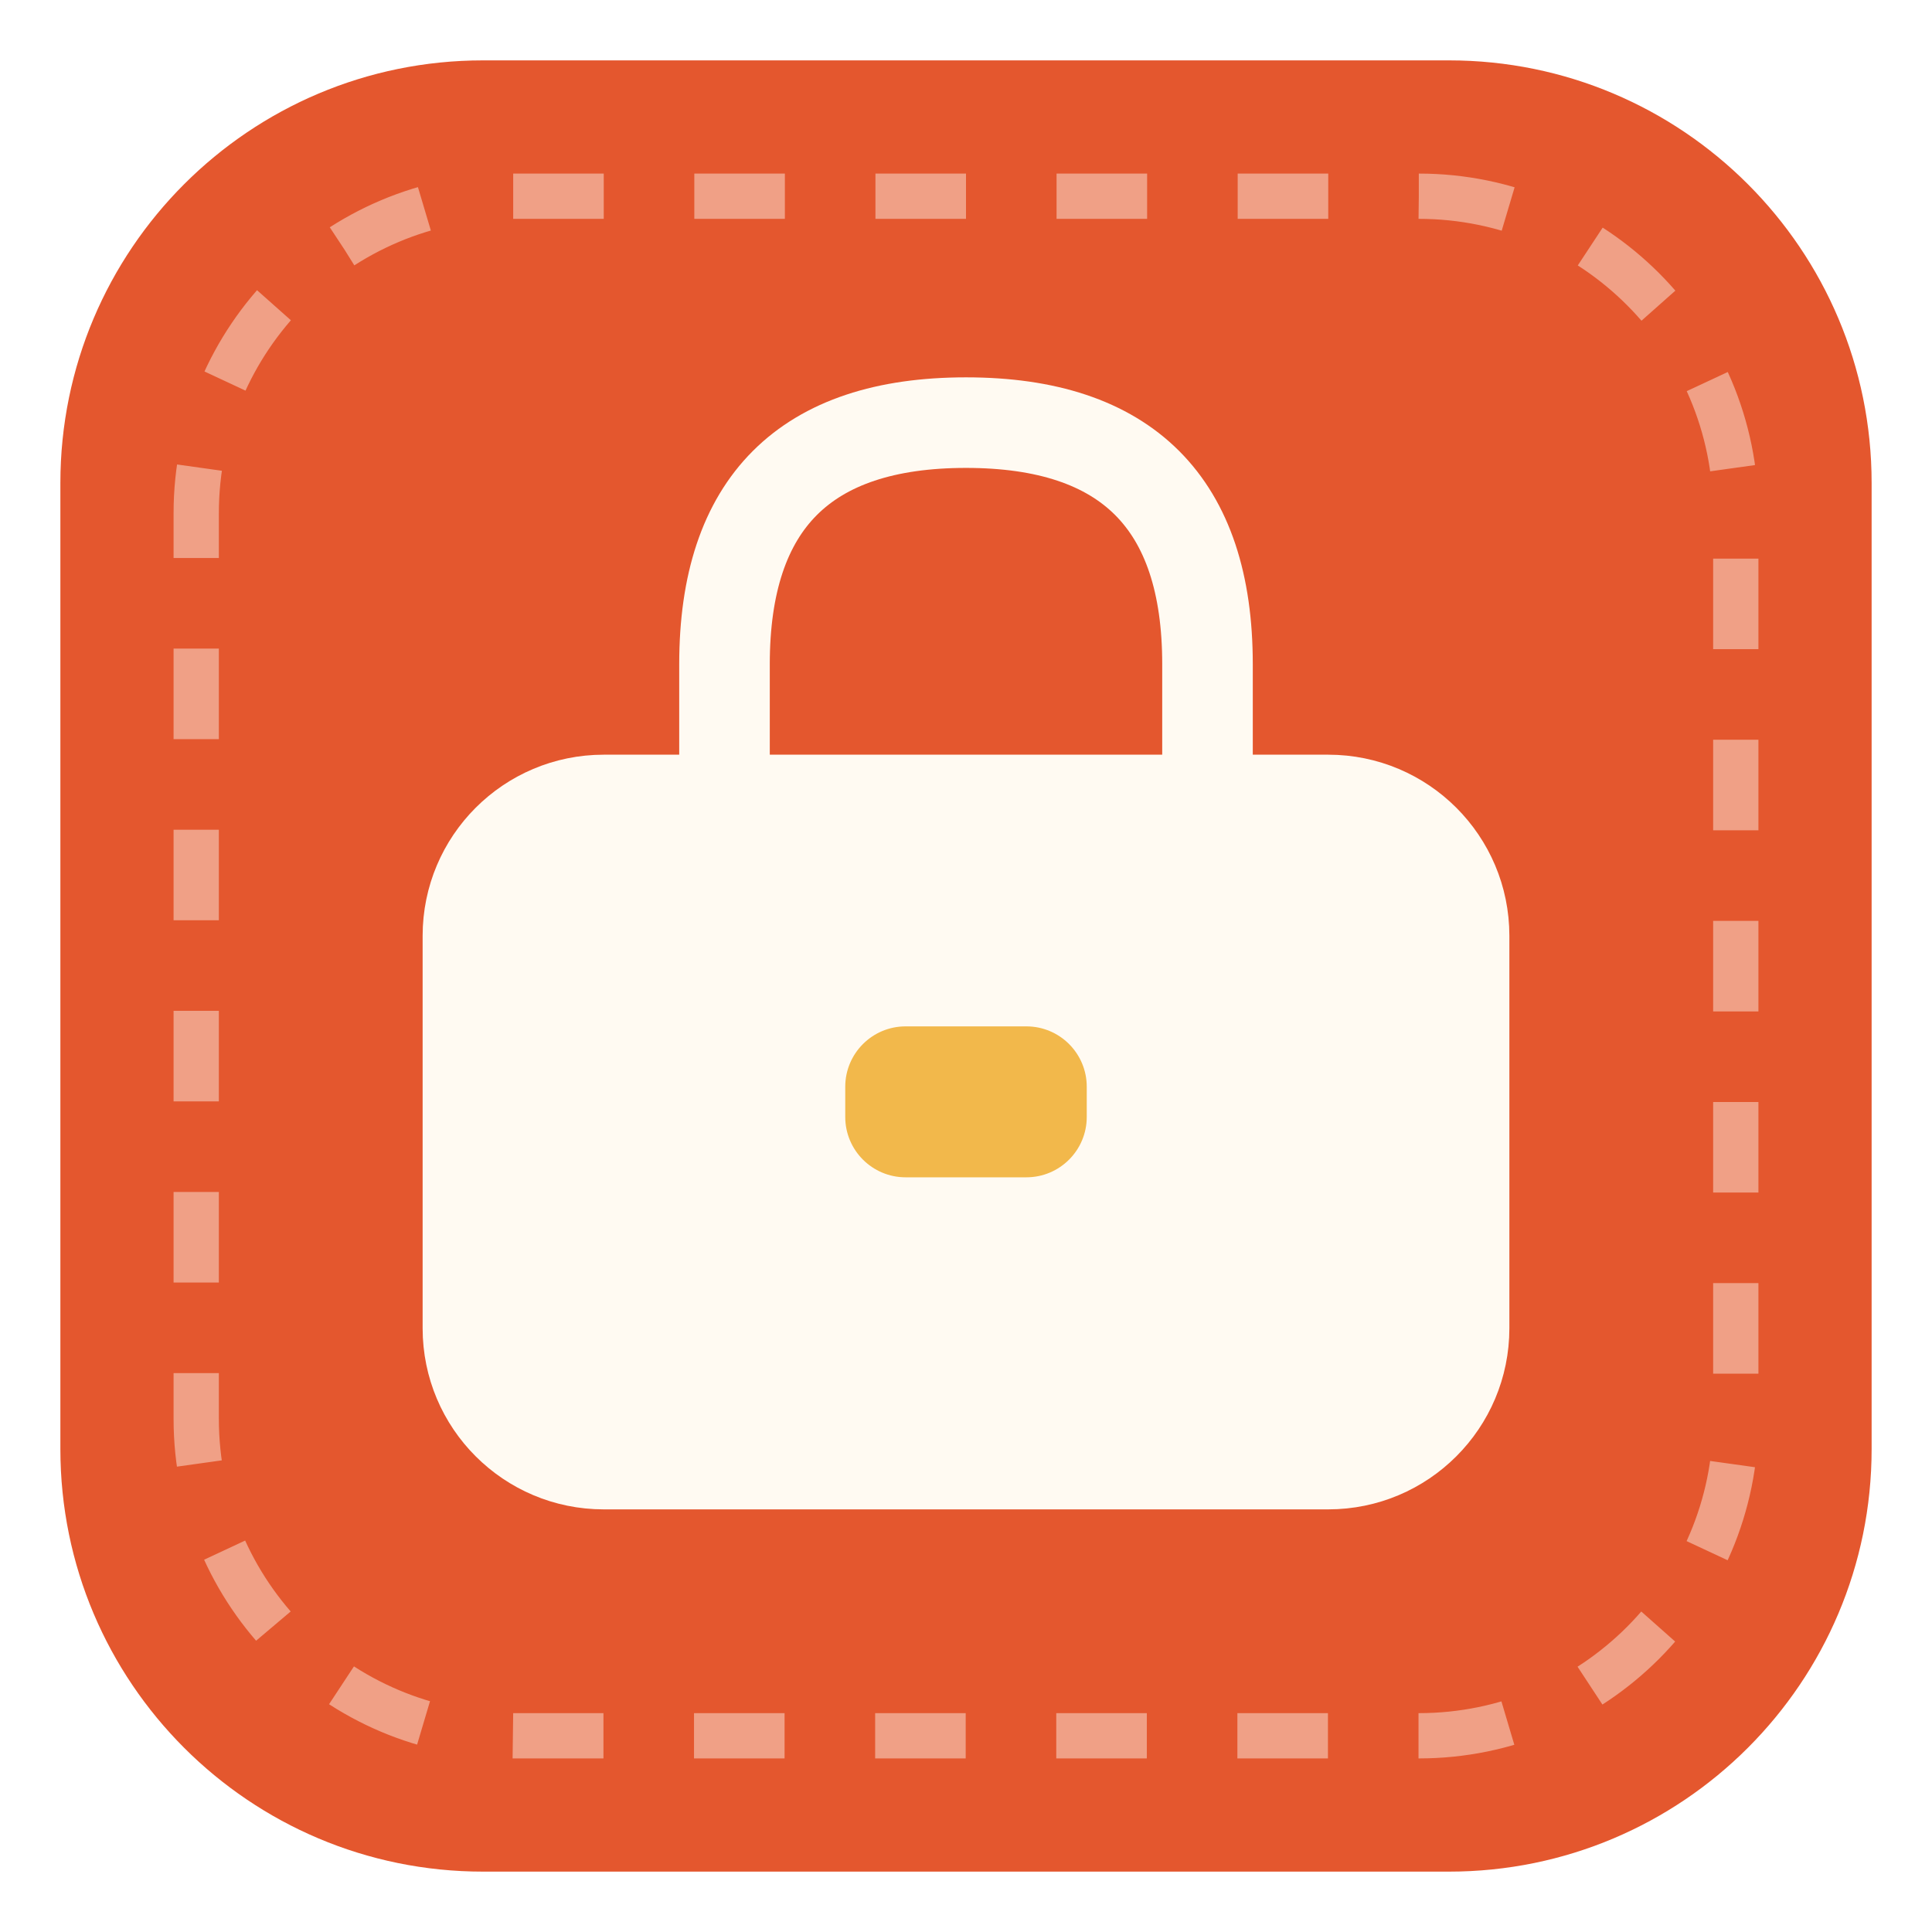
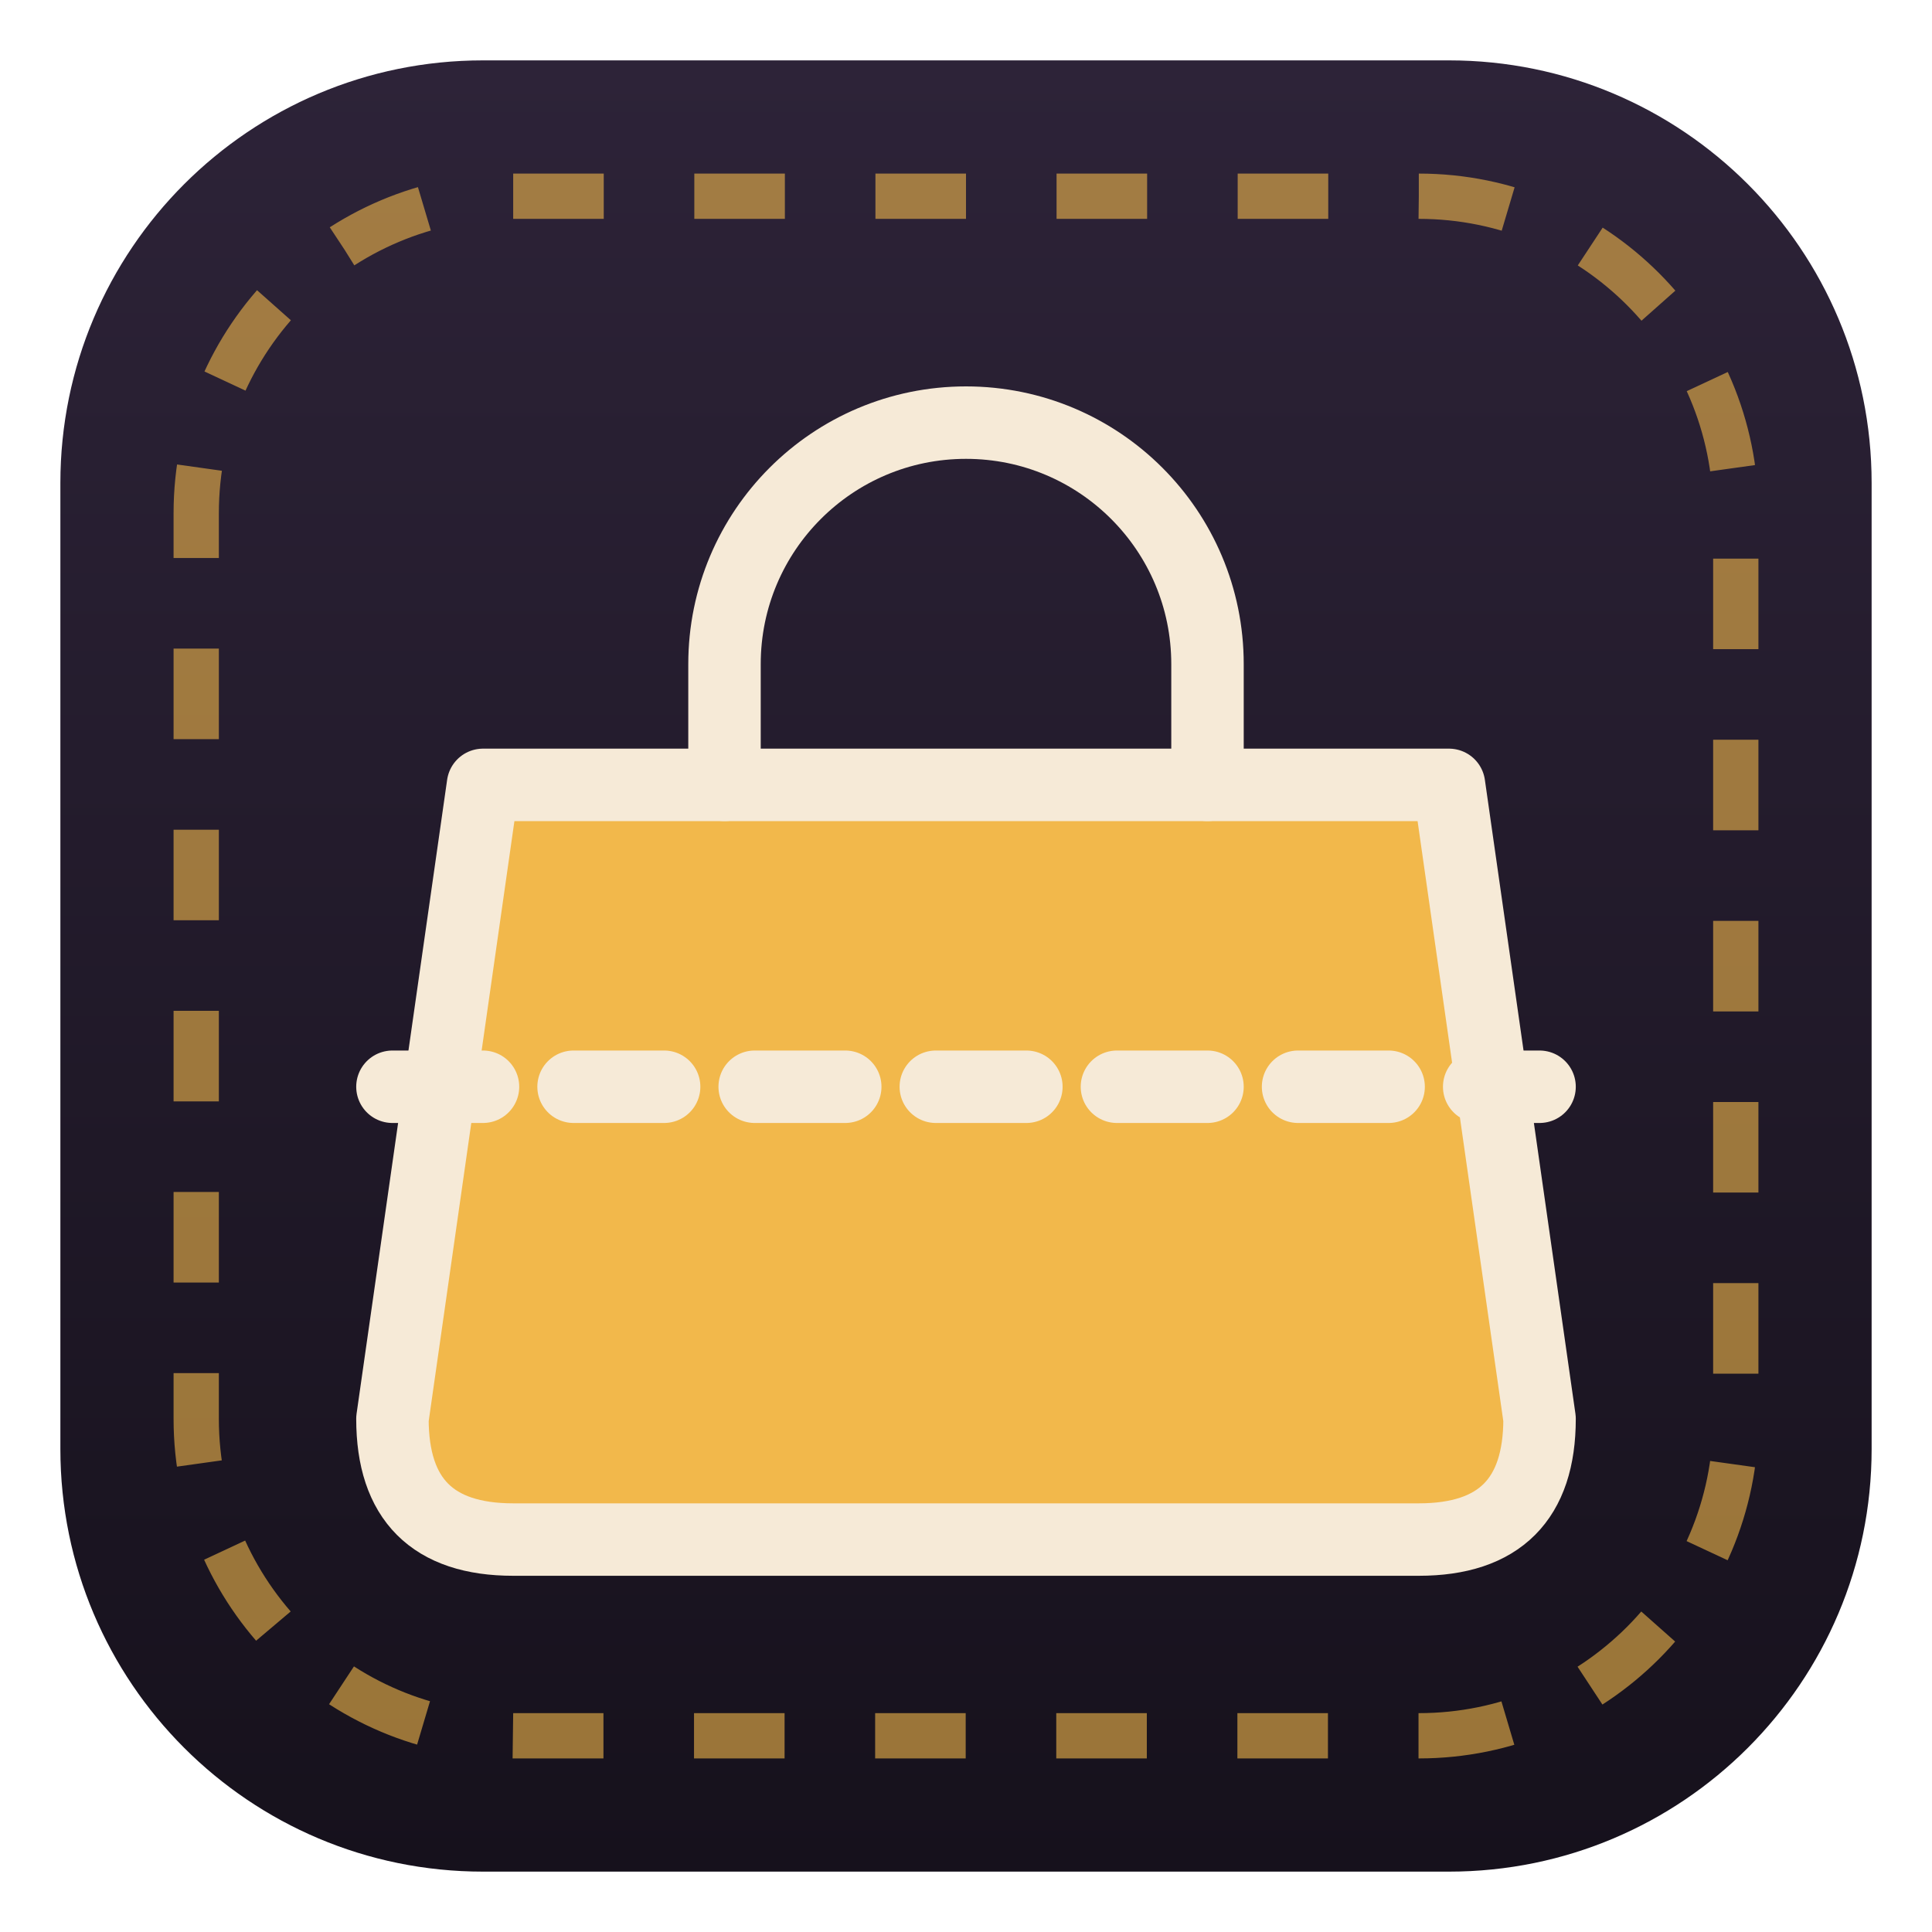
<svg xmlns="http://www.w3.org/2000/svg" viewBox="0 0 64 64" width="64" height="64" role="img">
-   <rect x="2" y="2" width="60" height="60" rx="14" fill="#e4572e" />
-   <rect x="6.5" y="6.5" width="51" height="51" rx="10.5" fill="none" stroke="#fffaf2" stroke-opacity=".45" stroke-width="1.5" stroke-dasharray="3 3" />
-   <g fill="#fffaf2" stroke="#fffaf2" stroke-width="2" stroke-linejoin="round" stroke-linecap="round">
-     <rect x="15" y="26" width="34" height="23" rx="5" />
-     <path d="M24 26v-4q0-8 8-8t8 8v4" fill="none" stroke-width="3" />
-     <g fill="#f2b84b" stroke="none">
-       <rect x="28" y="34" width="8" height="5" rx="2" />
-     </g>
+   <defs>
+     <linearGradient id="t" x1="0" y1="0" x2="0" y2="1">
+       <stop offset="0" stop-color="#2d2338" />
+       <stop offset="1" stop-color="#16111c" />
+     </linearGradient>
+   </defs>
+   <rect x="2" y="2" width="60" height="60" rx="14" fill="url(#t)" />
+   <rect x="6.5" y="6.5" width="51" height="51" rx="10.5" fill="none" stroke="#f2b84b" stroke-opacity=".6" stroke-width="1.5" stroke-dasharray="3 3" />
+   <g fill="none" stroke="#f6ead7" stroke-width="2.4" stroke-linejoin="round" stroke-linecap="round">
+     <path d="M16 26h32l3 21q0 4-4 4H17q-4 0-4-4z" fill="#f2b84b" />
+     <path d="M24 26v-4a8 8 0 0116 0v4" />
+     <path d="M13 36h38" stroke-dasharray="3 3" />
  </g>
</svg>
